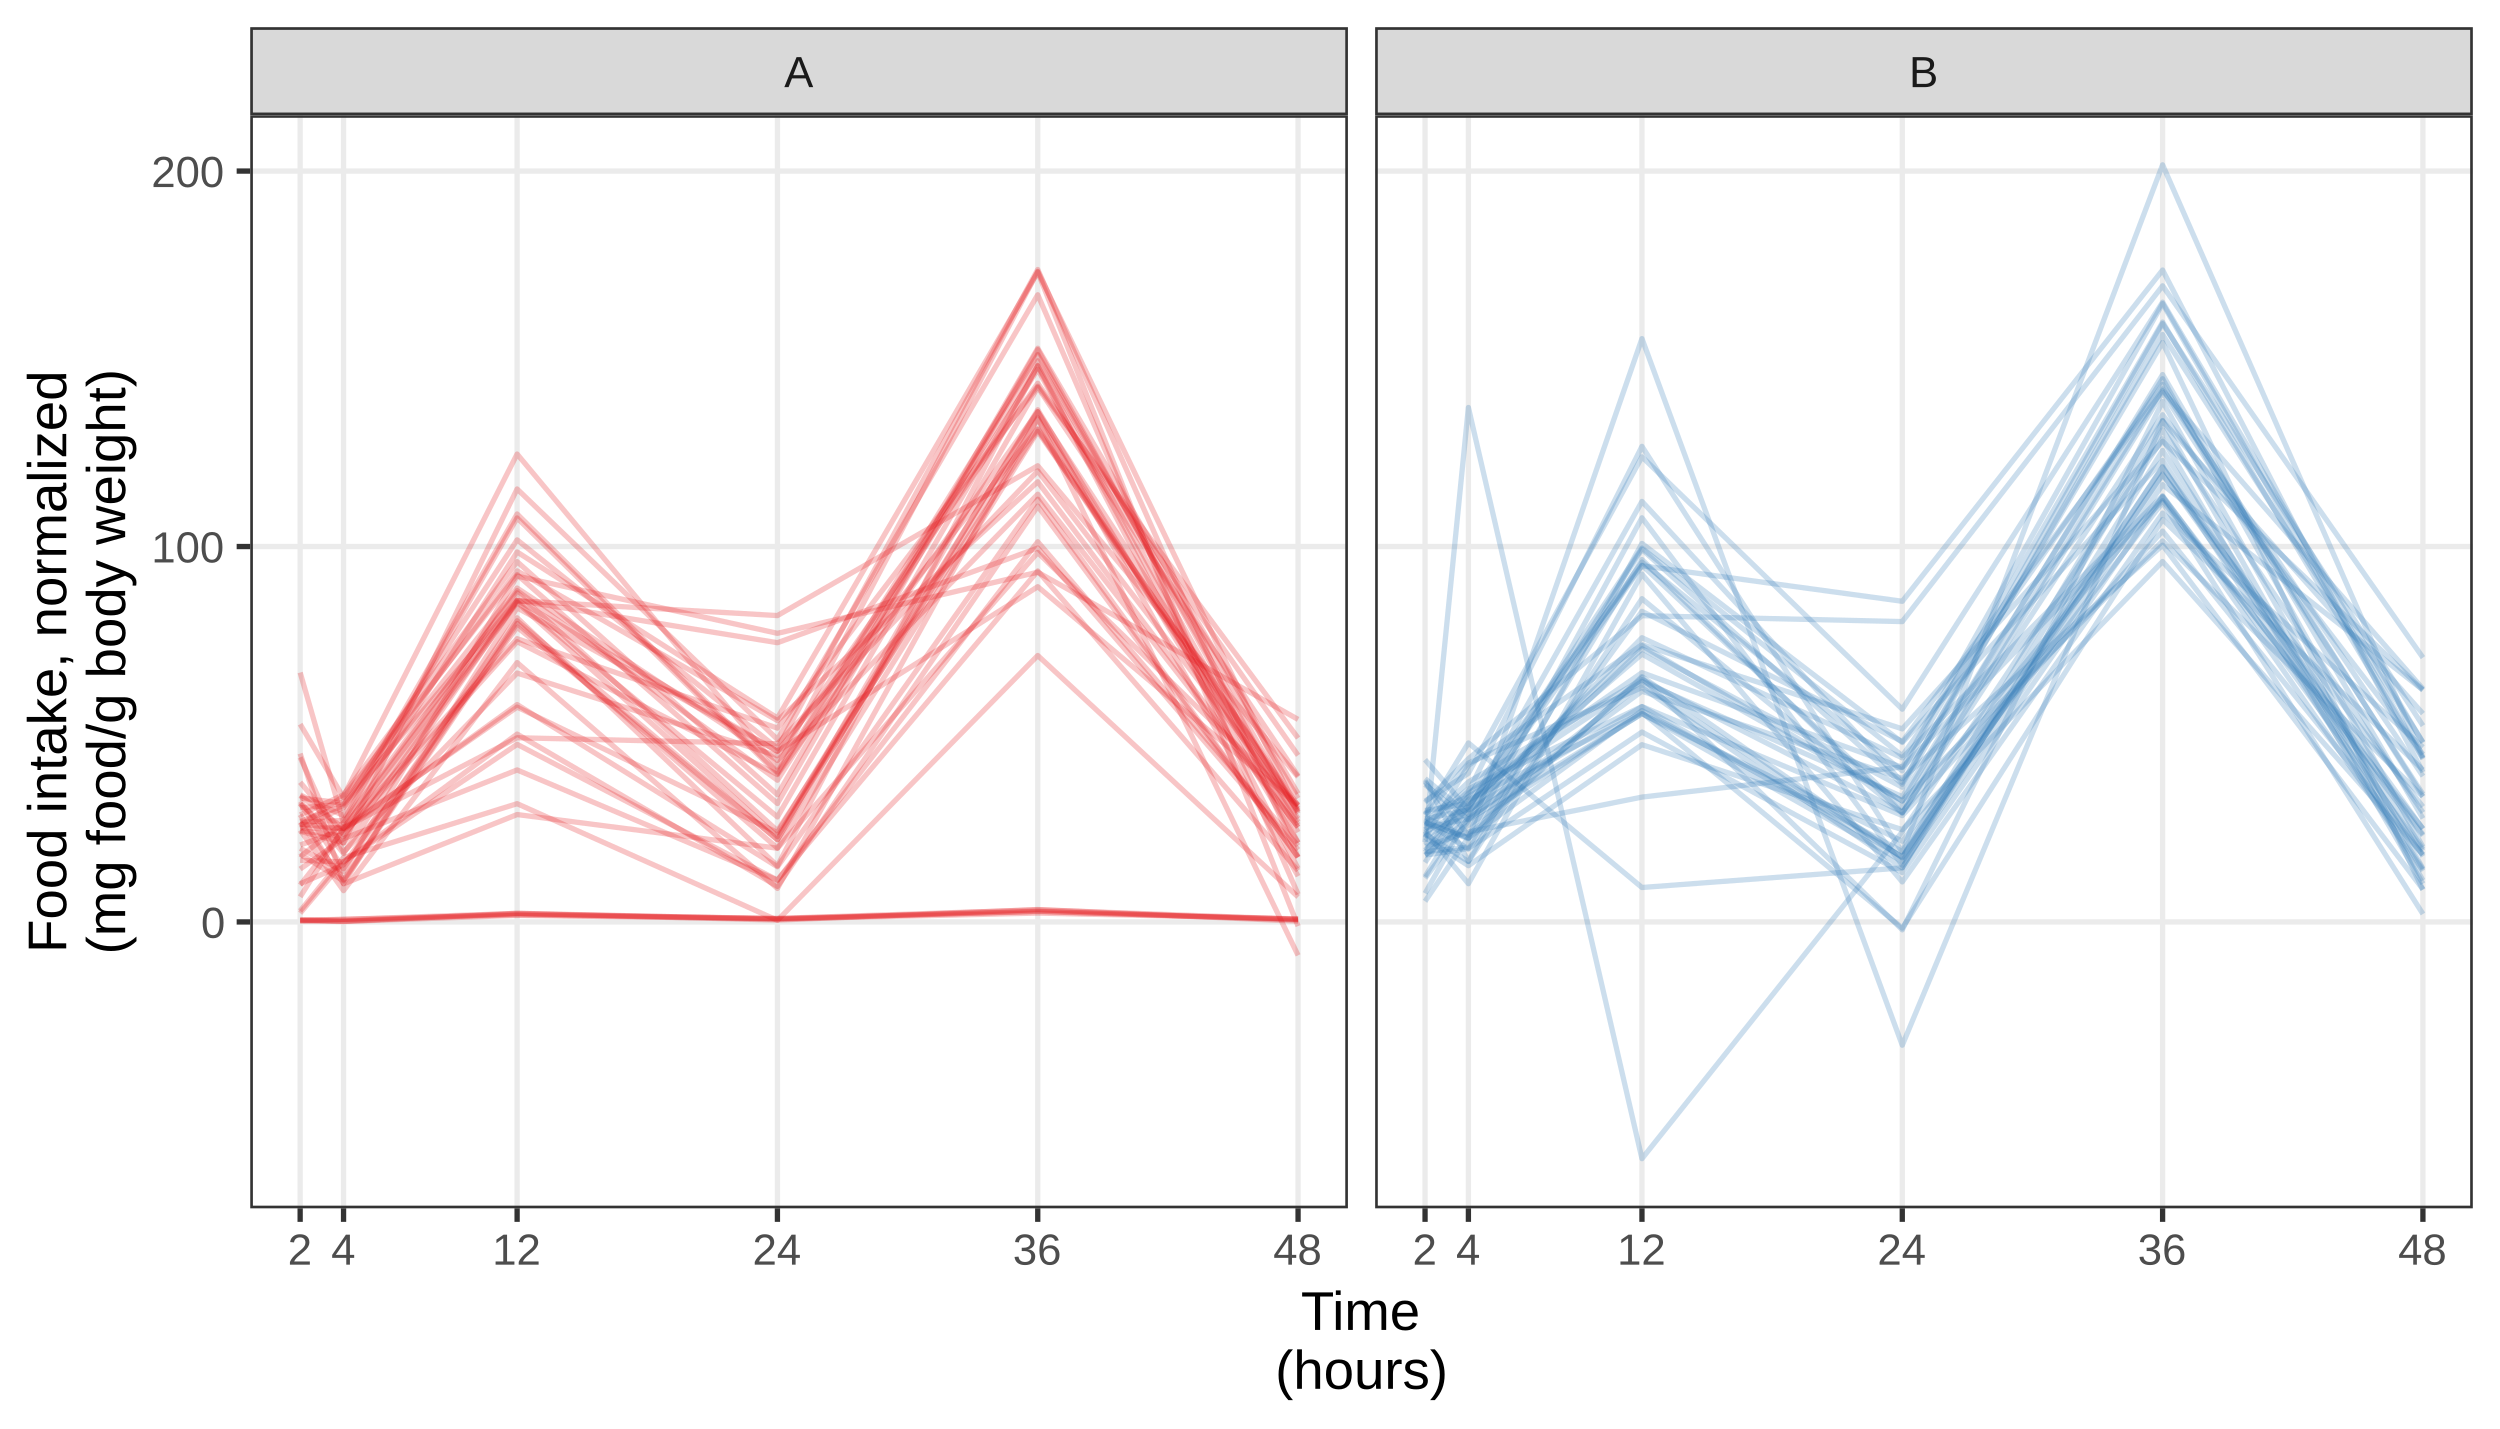
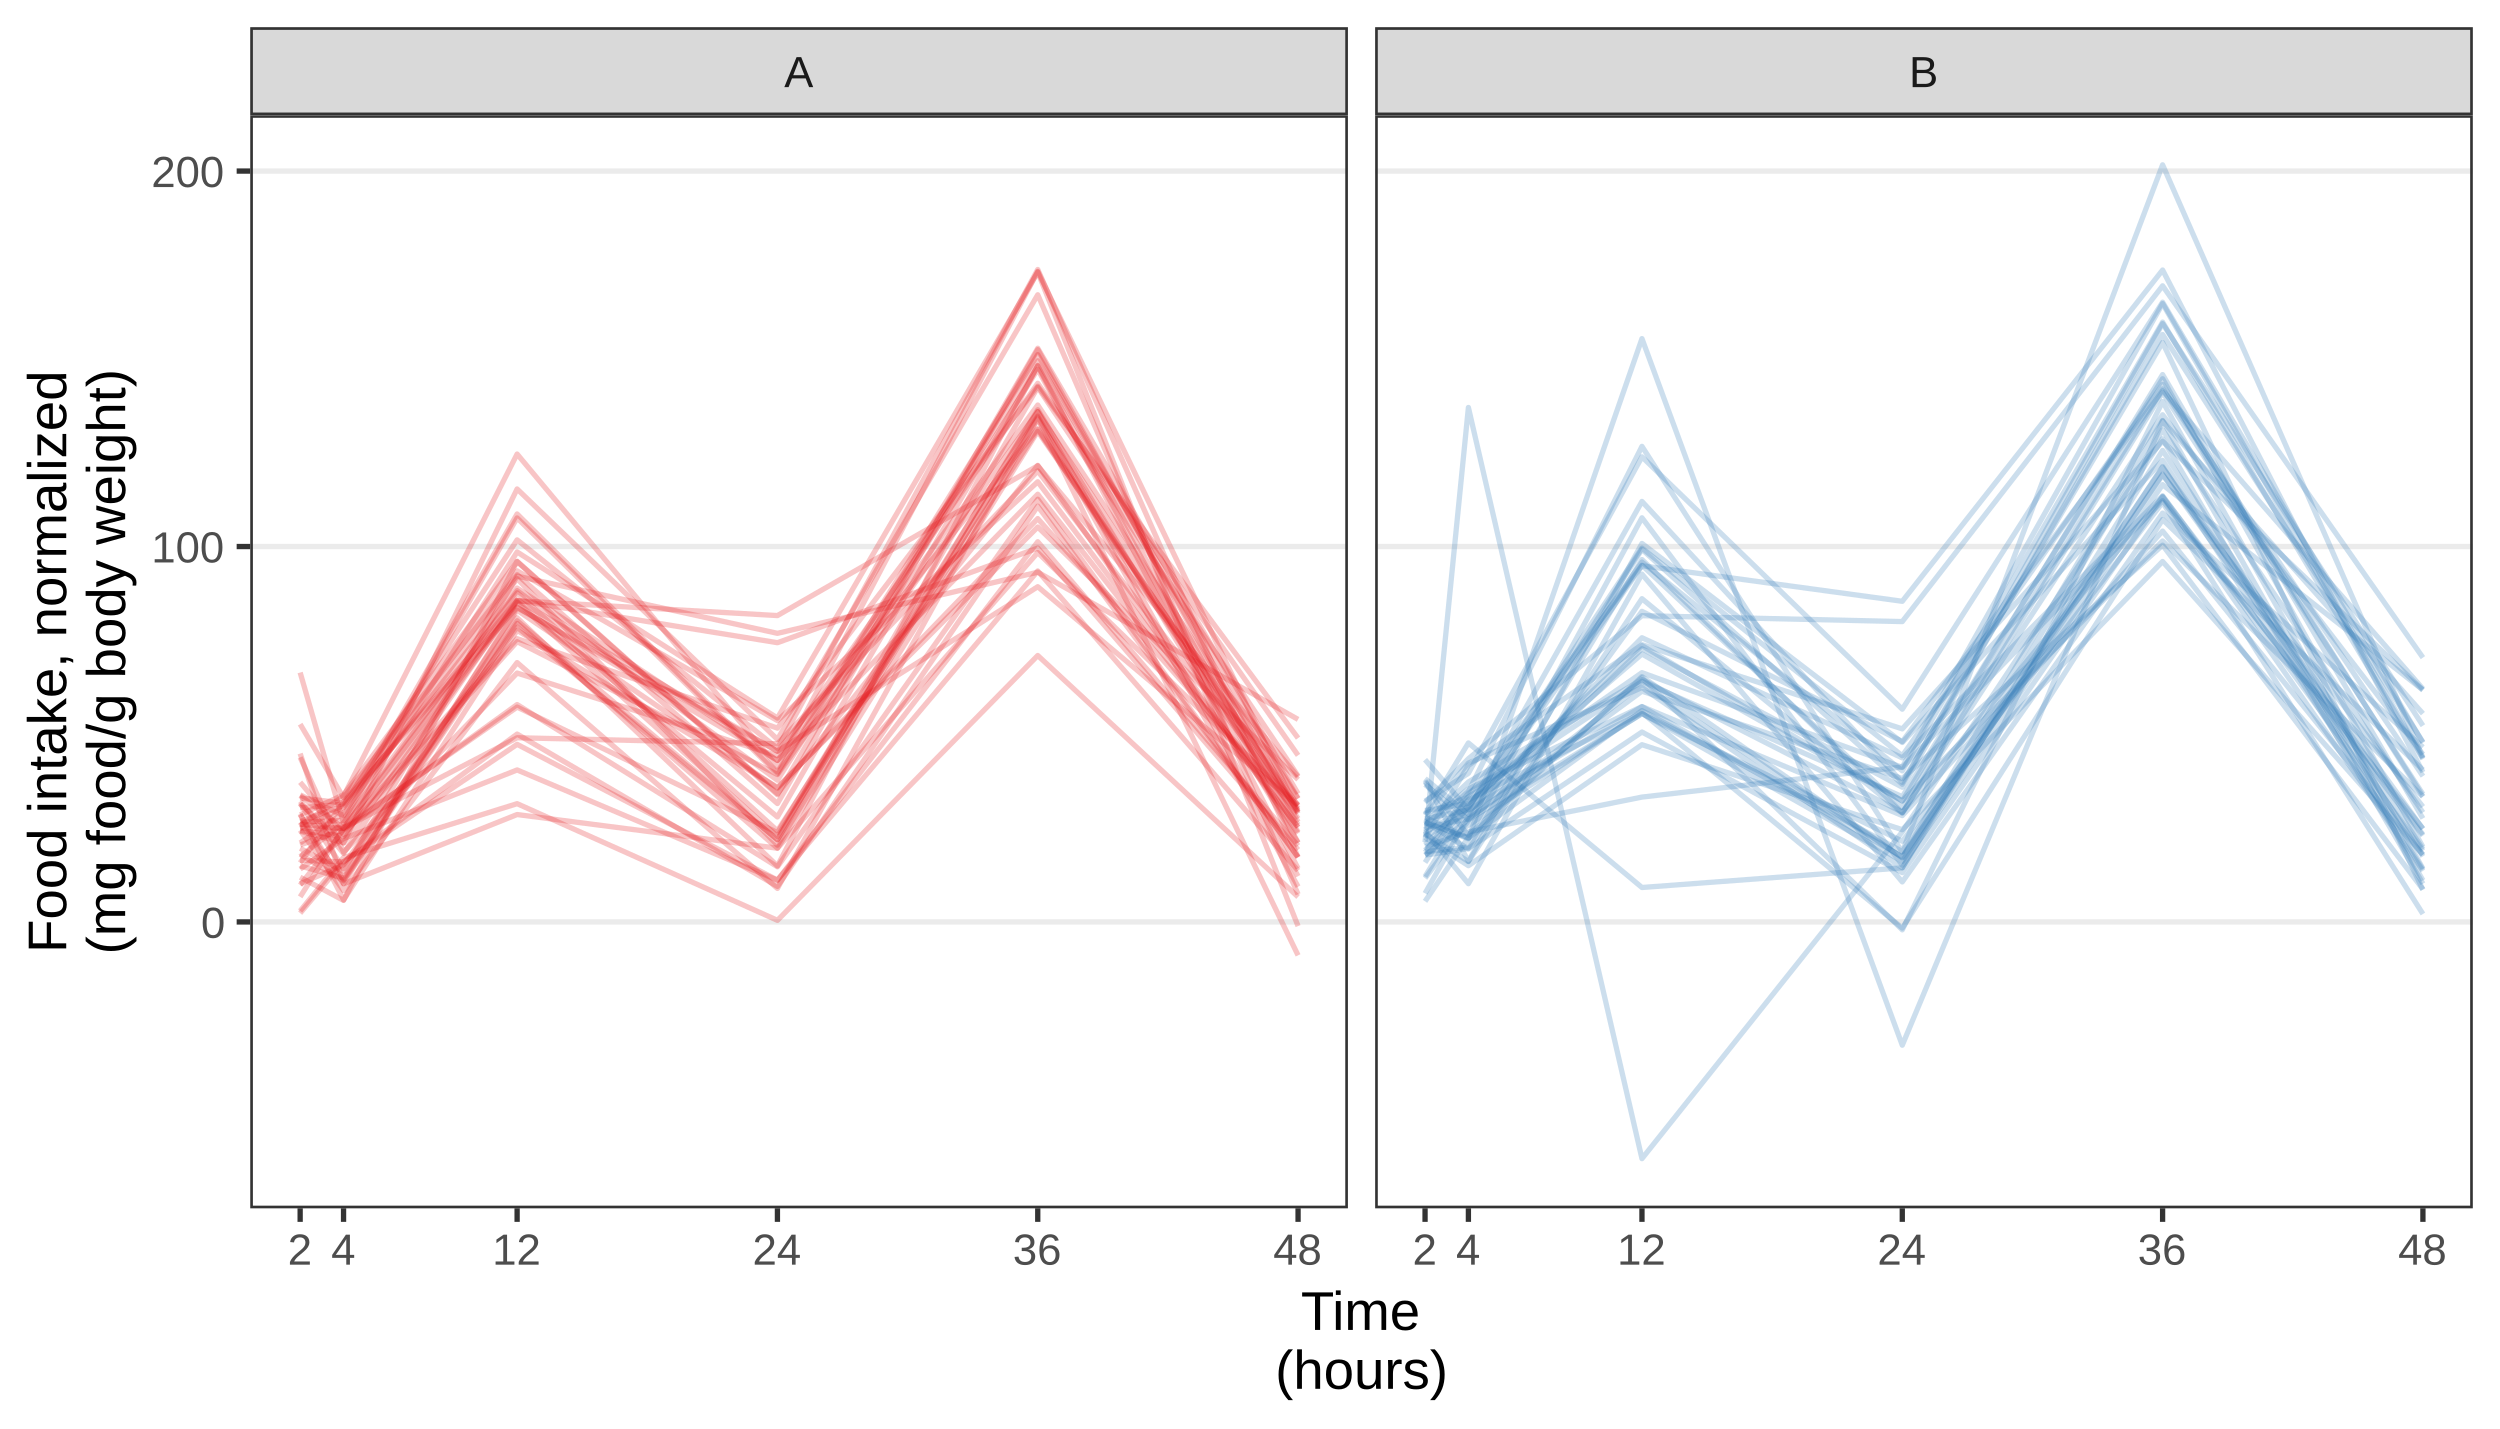
<svg xmlns="http://www.w3.org/2000/svg" viewBox="0 0 504.00 288.00">
  <defs>
    <style type="text/css">
    line, polyline, path, rect, circle {
      fill: none;
      stroke: #000000;
      stroke-linecap: round;
      stroke-linejoin: round;
      stroke-miterlimit: 10.00;
    }
  </style>
  </defs>
  <rect width="100%" height="100%" style="stroke: none; fill: #FFFFFF;" />
  <rect x="0.00" y="0.00" width="504.00" height="288.00" style="stroke-width: 1.07; stroke: #FFFFFF; fill: #FFFFFF;" />
  <defs>
    <clipPath id="cpNTAuNDUzfDI3MS43NDd8MjQzLjU5NHwyMy4yMTUz">
      <rect x="50.45" y="23.22" width="221.29" height="220.38" />
    </clipPath>
  </defs>
  <rect x="50.45" y="23.22" width="221.29" height="220.38" style="stroke-width: 1.07; stroke: none; fill: #FFFFFF;" clip-path="url(#cpNTAuNDUzfDI3MS43NDd8MjQzLjU5NHwyMy4yMTUz)" />
  <polyline points="50.45,185.86 271.75,185.86 " style="stroke-width: 1.07; stroke: #EBEBEB; stroke-linecap: butt;" clip-path="url(#cpNTAuNDUzfDI3MS43NDd8MjQzLjU5NHwyMy4yMTUz)" />
  <polyline points="50.45,110.18 271.75,110.18 " style="stroke-width: 1.07; stroke: #EBEBEB; stroke-linecap: butt;" clip-path="url(#cpNTAuNDUzfDI3MS43NDd8MjQzLjU5NHwyMy4yMTUz)" />
  <polyline points="50.45,34.49 271.75,34.49 " style="stroke-width: 1.07; stroke: #EBEBEB; stroke-linecap: butt;" clip-path="url(#cpNTAuNDUzfDI3MS43NDd8MjQzLjU5NHwyMy4yMTUz)" />
-   <polyline points="60.51,243.59 60.51,23.22 " style="stroke-width: 1.07; stroke: #EBEBEB; stroke-linecap: butt;" clip-path="url(#cpNTAuNDUzfDI3MS43NDd8MjQzLjU5NHwyMy4yMTUz)" />
-   <polyline points="69.26,243.59 69.26,23.22 " style="stroke-width: 1.07; stroke: #EBEBEB; stroke-linecap: butt;" clip-path="url(#cpNTAuNDUzfDI3MS43NDd8MjQzLjU5NHwyMy4yMTUz)" />
-   <polyline points="104.25,243.59 104.25,23.22 " style="stroke-width: 1.07; stroke: #EBEBEB; stroke-linecap: butt;" clip-path="url(#cpNTAuNDUzfDI3MS43NDd8MjQzLjU5NHwyMy4yMTUz)" />
-   <polyline points="156.73,243.59 156.73,23.22 " style="stroke-width: 1.07; stroke: #EBEBEB; stroke-linecap: butt;" clip-path="url(#cpNTAuNDUzfDI3MS43NDd8MjQzLjU5NHwyMy4yMTUz)" />
-   <polyline points="209.21,243.59 209.21,23.22 " style="stroke-width: 1.07; stroke: #EBEBEB; stroke-linecap: butt;" clip-path="url(#cpNTAuNDUzfDI3MS43NDd8MjQzLjU5NHwyMy4yMTUz)" />
-   <polyline points="261.69,243.59 261.69,23.22 " style="stroke-width: 1.07; stroke: #EBEBEB; stroke-linecap: butt;" clip-path="url(#cpNTAuNDUzfDI3MS43NDd8MjQzLjU5NHwyMy4yMTUz)" />
-   <polyline points="60.51,185.61 69.26,185.34 104.25,184.43 156.73,185.15 209.21,183.42 261.69,185.32 " style="stroke-width: 1.07; stroke: #E41A1C; stroke-opacity: 0.25; stroke-linecap: butt;" clip-path="url(#cpNTAuNDUzfDI3MS43NDd8MjQzLjU5NHwyMy4yMTUz)" />
-   <polyline points="60.51,185.66 69.26,185.77 104.25,184.12 156.73,185.27 209.21,183.69 261.69,185.45 " style="stroke-width: 1.07; stroke: #E41A1C; stroke-opacity: 0.25; stroke-linecap: butt;" clip-path="url(#cpNTAuNDUzfDI3MS43NDd8MjQzLjU5NHwyMy4yMTUz)" />
-   <polyline points="60.51,185.49 69.26,185.34 104.25,184.13 156.73,185.49 209.21,183.36 261.69,185.70 " style="stroke-width: 1.07; stroke: #E41A1C; stroke-opacity: 0.25; stroke-linecap: butt;" clip-path="url(#cpNTAuNDUzfDI3MS43NDd8MjQzLjU5NHwyMy4yMTUz)" />
-   <polyline points="60.51,185.58 69.26,185.64 104.25,184.24 156.73,185.18 209.21,183.77 261.69,185.32 " style="stroke-width: 1.07; stroke: #E41A1C; stroke-opacity: 0.25; stroke-linecap: butt;" clip-path="url(#cpNTAuNDUzfDI3MS43NDd8MjQzLjU5NHwyMy4yMTUz)" />
-   <polyline points="60.51,185.38 69.26,185.77 104.25,184.53 156.73,185.27 209.21,184.08 261.69,185.24 " style="stroke-width: 1.07; stroke: #E41A1C; stroke-opacity: 0.25; stroke-linecap: butt;" clip-path="url(#cpNTAuNDUzfDI3MS43NDd8MjQzLjU5NHwyMy4yMTUz)" />
+   <polyline points="60.51,173.95 69.26,161.69 104.25,122.40 156.73,153.30 209.21,81.66 261.69,161.02 " style="stroke-width: 1.07; stroke: #E41A1C; stroke-opacity: 0.25; stroke-linecap: butt;" clip-path="url(#cpNTAuNDUzfDI3MS43NDd8MjQzLjU5NHwyMy4yMTUz)" />
+   <polyline points="60.51,176.85 69.26,181.52 104.25,113.15 156.73,160.01 209.21,93.82 261.69,168.01 " style="stroke-width: 1.07; stroke: #E41A1C; stroke-opacity: 0.25; stroke-linecap: butt;" clip-path="url(#cpNTAuNDUzfDI3MS43NDd8MjQzLjU5NHwyMy4yMTUz)" />
+   <polyline points="60.51,169.94 69.26,163.89 104.25,116.67 156.73,170.38 209.21,83.90 261.69,178.75 " style="stroke-width: 1.07; stroke: #E41A1C; stroke-opacity: 0.25; stroke-linecap: butt;" clip-path="url(#cpNTAuNDUzfDI3MS43NDd8MjQzLjU5NHwyMy4yMTUz)" />
+   <polyline points="60.51,174.58 69.26,177.02 104.25,123.01 156.73,158.90 209.21,104.55 261.69,163.86 " style="stroke-width: 1.07; stroke: #E41A1C; stroke-opacity: 0.25; stroke-linecap: butt;" clip-path="url(#cpNTAuNDUzfDI3MS43NDd8MjQzLjU5NHwyMy4yMTUz)" />
+   <polyline points="60.51,164.06 69.26,181.44 104.25,127.08 156.73,158.73 209.21,106.25 261.69,157.16 " style="stroke-width: 1.07; stroke: #E41A1C; stroke-opacity: 0.25; stroke-linecap: butt;" clip-path="url(#cpNTAuNDUzfDI3MS43NDd8MjQzLjU5NHwyMy4yMTUz)" />
  <polyline points="60.51,135.58 69.26,165.92 104.25,111.28 156.73,144.76 209.21,54.85 261.69,186.70 " style="stroke-width: 1.07; stroke: #E41A1C; stroke-opacity: 0.25; stroke-linecap: butt;" clip-path="url(#cpNTAuNDUzfDI3MS43NDd8MjQzLjU5NHwyMy4yMTUz)" />
  <polyline points="60.51,166.42 69.26,160.51 104.25,91.54 156.73,154.59 209.21,54.71 261.69,163.69 " style="stroke-width: 1.07; stroke: #E41A1C; stroke-opacity: 0.25; stroke-linecap: butt;" clip-path="url(#cpNTAuNDUzfDI3MS43NDd8MjQzLjU5NHwyMy4yMTUz)" />
  <polyline points="60.51,167.59 69.26,169.88 104.25,98.58 156.73,149.06 209.21,59.43 261.69,180.29 " style="stroke-width: 1.07; stroke: #E41A1C; stroke-opacity: 0.25; stroke-linecap: butt;" clip-path="url(#cpNTAuNDUzfDI3MS43NDd8MjQzLjU5NHwyMy4yMTUz)" />
  <polyline points="60.51,165.61 69.26,162.38 104.25,108.84 156.73,150.86 209.21,54.33 261.69,172.81 " style="stroke-width: 1.07; stroke: #E41A1C; stroke-opacity: 0.25; stroke-linecap: butt;" clip-path="url(#cpNTAuNDUzfDI3MS43NDd8MjQzLjU5NHwyMy4yMTUz)" />
  <polyline points="60.51,160.25 69.26,164.44 104.25,103.62 156.73,155.64 209.21,71.50 261.69,164.02 " style="stroke-width: 1.07; stroke: #E41A1C; stroke-opacity: 0.25; stroke-linecap: butt;" clip-path="url(#cpNTAuNDUzfDI3MS43NDd8MjQzLjU5NHwyMy4yMTUz)" />
  <polyline points="60.51,161.54 69.26,172.03 104.25,121.10 156.73,124.10 209.21,93.90 261.69,156.63 " style="stroke-width: 1.07; stroke: #E41A1C; stroke-opacity: 0.25; stroke-linecap: butt;" clip-path="url(#cpNTAuNDUzfDI3MS43NDd8MjQzLjU5NHwyMy4yMTUz)" />
  <polyline points="60.51,151.92 69.26,178.07 104.25,122.54 156.73,151.44 209.21,118.28 261.69,162.40 " style="stroke-width: 1.07; stroke: #E41A1C; stroke-opacity: 0.25; stroke-linecap: butt;" clip-path="url(#cpNTAuNDUzfDI3MS43NDd8MjQzLjU5NHwyMy4yMTUz)" />
  <polyline points="60.51,171.02 69.26,175.66 104.25,116.14 156.73,127.68 209.21,115.35 261.69,145.04 " style="stroke-width: 1.07; stroke: #E41A1C; stroke-opacity: 0.25; stroke-linecap: butt;" clip-path="url(#cpNTAuNDUzfDI3MS43NDd8MjQzLjU5NHwyMy4yMTUz)" />
  <polyline points="60.51,166.93 69.26,166.93 104.25,121.03 156.73,129.57 209.21,110.49 261.69,171.32 " style="stroke-width: 1.07; stroke: #E41A1C; stroke-opacity: 0.25; stroke-linecap: butt;" clip-path="url(#cpNTAuNDUzfDI3MS43NDd8MjQzLjU5NHwyMy4yMTUz)" />
  <polyline points="60.51,166.98 69.26,162.79 104.25,118.55 156.73,153.30 209.21,99.64 261.69,166.73 " style="stroke-width: 1.07; stroke: #E41A1C; stroke-opacity: 0.25; stroke-linecap: butt;" clip-path="url(#cpNTAuNDUzfDI3MS43NDd8MjQzLjU5NHwyMy4yMTUz)" />
  <polyline points="60.51,160.87 69.26,161.91 104.25,115.09 156.73,145.27 209.21,97.13 261.69,166.79 " style="stroke-width: 1.07; stroke: #E41A1C; stroke-opacity: 0.25; stroke-linecap: butt;" clip-path="url(#cpNTAuNDUzfDI3MS43NDd8MjQzLjU5NHwyMy4yMTUz)" />
  <polyline points="60.51,145.99 69.26,160.80 104.25,115.86 156.73,161.99 209.21,70.49 261.69,165.70 " style="stroke-width: 1.07; stroke: #E41A1C; stroke-opacity: 0.25; stroke-linecap: butt;" clip-path="url(#cpNTAuNDUzfDI3MS43NDd8MjQzLjU5NHwyMy4yMTUz)" />
  <polyline points="60.51,165.76 69.26,165.40 104.25,104.42 156.73,155.97 209.21,72.74 261.69,160.93 " style="stroke-width: 1.07; stroke: #E41A1C; stroke-opacity: 0.25; stroke-linecap: butt;" clip-path="url(#cpNTAuNDUzfDI3MS43NDd8MjQzLjU5NHwyMy4yMTUz)" />
  <polyline points="60.51,164.27 69.26,160.24 104.25,113.23 156.73,160.21 209.21,70.21 261.69,160.00 " style="stroke-width: 1.07; stroke: #E41A1C; stroke-opacity: 0.25; stroke-linecap: butt;" clip-path="url(#cpNTAuNDUzfDI3MS43NDd8MjQzLjU5NHwyMy4yMTUz)" />
  <polyline points="60.51,162.85 69.26,162.11 104.25,120.99 156.73,151.46 209.21,86.42 261.69,162.98 " style="stroke-width: 1.07; stroke: #E41A1C; stroke-opacity: 0.25; stroke-linecap: butt;" clip-path="url(#cpNTAuNDUzfDI3MS43NDd8MjQzLjU5NHwyMy4yMTUz)" />
  <polyline points="60.51,160.42 69.26,166.98 104.25,142.55 156.73,167.85 209.21,83.00 261.69,176.64 " style="stroke-width: 1.07; stroke: #E41A1C; stroke-opacity: 0.25; stroke-linecap: butt;" clip-path="url(#cpNTAuNDUzfDI3MS43NDd8MjQzLjU5NHwyMy4yMTUz)" />
  <polyline points="60.51,167.37 69.26,179.55 104.25,133.58 156.73,179.10 209.21,84.24 261.69,192.60 " style="stroke-width: 1.07; stroke: #E41A1C; stroke-opacity: 0.25; stroke-linecap: butt;" clip-path="url(#cpNTAuNDUzfDI3MS43NDd8MjQzLjU5NHwyMy4yMTUz)" />
  <polyline points="60.51,180.81 69.26,166.93 104.25,148.73 156.73,149.94 209.21,94.96 261.69,163.34 " style="stroke-width: 1.07; stroke: #E41A1C; stroke-opacity: 0.25; stroke-linecap: butt;" clip-path="url(#cpNTAuNDUzfDI3MS43NDd8MjQzLjU5NHwyMy4yMTUz)" />
  <polyline points="60.51,178.44 69.26,167.30 104.25,142.04 156.73,174.74 209.21,100.65 261.69,172.86 " style="stroke-width: 1.07; stroke: #E41A1C; stroke-opacity: 0.25; stroke-linecap: butt;" clip-path="url(#cpNTAuNDUzfDI3MS43NDd8MjQzLjU5NHwyMy4yMTUz)" />
  <polyline points="60.51,162.04 69.26,169.98 104.25,121.45 156.73,168.65 209.21,84.58 261.69,166.27 " style="stroke-width: 1.07; stroke: #E41A1C; stroke-opacity: 0.25; stroke-linecap: butt;" clip-path="url(#cpNTAuNDUzfDI3MS43NDd8MjQzLjU5NHwyMy4yMTUz)" />
  <polyline points="60.51,175.20 69.26,169.07 104.25,155.22 156.73,177.45 209.21,109.22 261.69,170.50 " style="stroke-width: 1.07; stroke: #E41A1C; stroke-opacity: 0.25; stroke-linecap: butt;" clip-path="url(#cpNTAuNDUzfDI3MS43NDd8MjQzLjU5NHwyMy4yMTUz)" />
  <polyline points="60.51,183.65 69.26,172.89 104.25,162.02 156.73,185.54 209.21,132.15 261.69,180.82 " style="stroke-width: 1.07; stroke: #E41A1C; stroke-opacity: 0.25; stroke-linecap: butt;" clip-path="url(#cpNTAuNDUzfDI3MS43NDd8MjQzLjU5NHwyMy4yMTUz)" />
  <polyline points="60.51,173.45 69.26,173.75 104.25,147.99 156.73,178.70 209.21,102.05 261.69,172.77 " style="stroke-width: 1.07; stroke: #E41A1C; stroke-opacity: 0.25; stroke-linecap: butt;" clip-path="url(#cpNTAuNDUzfDI3MS43NDd8MjQzLjU5NHwyMy4yMTUz)" />
  <polyline points="60.51,164.22 69.26,178.18 104.25,164.21 156.73,171.00 209.21,111.40 261.69,162.27 " style="stroke-width: 1.07; stroke: #E41A1C; stroke-opacity: 0.25; stroke-linecap: butt;" clip-path="url(#cpNTAuNDUzfDI3MS43NDd8MjQzLjU5NHwyMy4yMTUz)" />
  <polyline points="60.51,184.09 69.26,173.72 104.25,150.06 156.73,177.42 209.21,115.11 261.69,175.52 " style="stroke-width: 1.07; stroke: #E41A1C; stroke-opacity: 0.25; stroke-linecap: butt;" clip-path="url(#cpNTAuNDUzfDI3MS43NDd8MjQzLjU5NHwyMy4yMTUz)" />
  <polyline points="60.51,166.15 69.26,167.04 104.25,119.08 156.73,157.29 209.21,74.45 261.69,169.84 " style="stroke-width: 1.07; stroke: #E41A1C; stroke-opacity: 0.25; stroke-linecap: butt;" clip-path="url(#cpNTAuNDUzfDI3MS43NDd8MjQzLjU5NHwyMy4yMTUz)" />
  <polyline points="60.51,178.18 69.26,174.34 104.25,126.44 156.73,169.26 209.21,78.08 261.69,156.43 " style="stroke-width: 1.07; stroke: #E41A1C; stroke-opacity: 0.25; stroke-linecap: butt;" clip-path="url(#cpNTAuNDUzfDI3MS43NDd8MjQzLjU5NHwyMy4yMTUz)" />
  <polyline points="60.51,170.35 69.26,167.25 104.25,128.76 156.73,146.79 209.21,77.86 261.69,148.80 " style="stroke-width: 1.07; stroke: #E41A1C; stroke-opacity: 0.25; stroke-linecap: butt;" clip-path="url(#cpNTAuNDUzfDI3MS43NDd8MjQzLjU5NHwyMy4yMTUz)" />
  <polyline points="60.51,172.69 69.26,165.87 104.25,119.51 156.73,167.49 209.21,86.59 261.69,165.02 " style="stroke-width: 1.07; stroke: #E41A1C; stroke-opacity: 0.25; stroke-linecap: butt;" clip-path="url(#cpNTAuNDUzfDI3MS43NDd8MjQzLjU5NHwyMy4yMTUz)" />
  <polyline points="60.51,152.69 69.26,171.79 104.25,135.69 156.73,152.36 209.21,77.27 261.69,152.28 " style="stroke-width: 1.07; stroke: #E41A1C; stroke-opacity: 0.25; stroke-linecap: butt;" clip-path="url(#cpNTAuNDUzfDI3MS43NDd8MjQzLjU5NHwyMy4yMTUz)" />
  <polyline points="60.51,167.43 69.26,168.61 104.25,121.23 156.73,164.69 209.21,73.77 261.69,175.07 " style="stroke-width: 1.07; stroke: #E41A1C; stroke-opacity: 0.25; stroke-linecap: butt;" clip-path="url(#cpNTAuNDUzfDI3MS43NDd8MjQzLjU5NHwyMy4yMTUz)" />
  <polyline points="60.51,161.95 69.26,175.12 104.25,124.55 156.73,174.57 209.21,73.67 261.69,167.76 " style="stroke-width: 1.07; stroke: #E41A1C; stroke-opacity: 0.25; stroke-linecap: butt;" clip-path="url(#cpNTAuNDUzfDI3MS43NDd8MjQzLjU5NHwyMy4yMTUz)" />
  <polyline points="60.51,172.21 69.26,177.60 104.25,125.70 156.73,170.98 209.21,86.97 261.69,162.40 " style="stroke-width: 1.07; stroke: #E41A1C; stroke-opacity: 0.25; stroke-linecap: butt;" clip-path="url(#cpNTAuNDUzfDI3MS43NDd8MjQzLjU5NHwyMy4yMTUz)" />
  <polyline points="60.51,157.70 69.26,168.17 104.25,129.36 156.73,156.15 209.21,83.01 261.69,163.64 " style="stroke-width: 1.07; stroke: #E41A1C; stroke-opacity: 0.25; stroke-linecap: butt;" clip-path="url(#cpNTAuNDUzfDI3MS43NDd8MjQzLjU5NHwyMy4yMTUz)" />
  <polyline points="60.51,165.78 69.26,177.36 104.25,125.15 156.73,169.30 209.21,82.61 261.69,169.94 " style="stroke-width: 1.07; stroke: #E41A1C; stroke-opacity: 0.25; stroke-linecap: butt;" clip-path="url(#cpNTAuNDUzfDI3MS43NDd8MjQzLjU5NHwyMy4yMTUz)" />
  <rect x="50.45" y="23.22" width="221.29" height="220.38" style="stroke-width: 1.07; stroke: #333333;" clip-path="url(#cpNTAuNDUzfDI3MS43NDd8MjQzLjU5NHwyMy4yMTUz)" />
  <defs>
    <clipPath id="cpMHw1MDR8Mjg4fDA=">
      <rect x="0.00" y="0.00" width="504.00" height="288.00" />
    </clipPath>
  </defs>
  <defs>
    <clipPath id="cpMjc3LjIyN3w0OTguNTIxfDI0My41OTR8MjMuMjE1Mw==">
      <rect x="277.23" y="23.22" width="221.29" height="220.38" />
    </clipPath>
  </defs>
  <rect x="277.23" y="23.22" width="221.29" height="220.38" style="stroke-width: 1.07; stroke: none; fill: #FFFFFF;" clip-path="url(#cpMjc3LjIyN3w0OTguNTIxfDI0My41OTR8MjMuMjE1Mw==)" />
  <polyline points="277.23,185.86 498.52,185.86 " style="stroke-width: 1.07; stroke: #EBEBEB; stroke-linecap: butt;" clip-path="url(#cpMjc3LjIyN3w0OTguNTIxfDI0My41OTR8MjMuMjE1Mw==)" />
  <polyline points="277.23,110.18 498.52,110.18 " style="stroke-width: 1.07; stroke: #EBEBEB; stroke-linecap: butt;" clip-path="url(#cpMjc3LjIyN3w0OTguNTIxfDI0My41OTR8MjMuMjE1Mw==)" />
  <polyline points="277.23,34.49 498.52,34.49 " style="stroke-width: 1.07; stroke: #EBEBEB; stroke-linecap: butt;" clip-path="url(#cpMjc3LjIyN3w0OTguNTIxfDI0My41OTR8MjMuMjE1Mw==)" />
-   <polyline points="287.29,243.59 287.29,23.22 " style="stroke-width: 1.07; stroke: #EBEBEB; stroke-linecap: butt;" clip-path="url(#cpMjc3LjIyN3w0OTguNTIxfDI0My41OTR8MjMuMjE1Mw==)" />
-   <polyline points="296.03,243.59 296.03,23.22 " style="stroke-width: 1.07; stroke: #EBEBEB; stroke-linecap: butt;" clip-path="url(#cpMjc3LjIyN3w0OTguNTIxfDI0My41OTR8MjMuMjE1Mw==)" />
-   <polyline points="331.02,243.59 331.02,23.22 " style="stroke-width: 1.07; stroke: #EBEBEB; stroke-linecap: butt;" clip-path="url(#cpMjc3LjIyN3w0OTguNTIxfDI0My41OTR8MjMuMjE1Mw==)" />
-   <polyline points="383.50,243.59 383.50,23.22 " style="stroke-width: 1.07; stroke: #EBEBEB; stroke-linecap: butt;" clip-path="url(#cpMjc3LjIyN3w0OTguNTIxfDI0My41OTR8MjMuMjE1Mw==)" />
-   <polyline points="435.98,243.59 435.98,23.22 " style="stroke-width: 1.07; stroke: #EBEBEB; stroke-linecap: butt;" clip-path="url(#cpMjc3LjIyN3w0OTguNTIxfDI0My41OTR8MjMuMjE1Mw==)" />
-   <polyline points="488.46,243.59 488.46,23.22 " style="stroke-width: 1.07; stroke: #EBEBEB; stroke-linecap: butt;" clip-path="url(#cpMjc3LjIyN3w0OTguNTIxfDI0My41OTR8MjMuMjE1Mw==)" />
  <polyline points="287.29,167.80 296.03,162.64 331.02,113.32 383.50,155.40 435.98,64.94 488.46,153.03 " style="stroke-width: 1.07; stroke: #377EB8; stroke-opacity: 0.25; stroke-linecap: butt;" clip-path="url(#cpMjc3LjIyN3w0OTguNTIxfDI0My41OTR8MjMuMjE1Mw==)" />
  <polyline points="287.29,171.41 296.03,162.81 331.02,110.50 383.50,152.36 435.98,77.51 488.46,160.58 " style="stroke-width: 1.07; stroke: #377EB8; stroke-opacity: 0.25; stroke-linecap: butt;" clip-path="url(#cpMjc3LjIyN3w0OTguNTIxfDI0My41OTR8MjMuMjE1Mw==)" />
  <polyline points="287.29,167.54 296.03,178.15 331.02,115.75 383.50,177.79 435.98,103.44 488.46,150.64 " style="stroke-width: 1.07; stroke: #377EB8; stroke-opacity: 0.25; stroke-linecap: butt;" clip-path="url(#cpMjc3LjIyN3w0OTguNTIxfDI0My41OTR8MjMuMjE1Mw==)" />
  <polyline points="287.29,165.71 296.03,171.15 331.02,123.25 383.50,149.50 435.98,78.77 488.46,138.88 " style="stroke-width: 1.07; stroke: #377EB8; stroke-opacity: 0.25; stroke-linecap: butt;" clip-path="url(#cpMjc3LjIyN3w0OTguNTIxfDI0My41OTR8MjMuMjE1Mw==)" />
  <polyline points="287.29,157.34 296.03,173.64 331.02,109.56 383.50,149.68 435.98,92.82 488.46,172.65 " style="stroke-width: 1.07; stroke: #377EB8; stroke-opacity: 0.25; stroke-linecap: butt;" clip-path="url(#cpMjc3LjIyN3w0OTguNTIxfDI0My41OTR8MjMuMjE1Mw==)" />
  <polyline points="287.29,170.68 296.03,167.72 331.02,160.69 383.50,154.62 435.98,61.21 488.46,152.85 " style="stroke-width: 1.07; stroke: #377EB8; stroke-opacity: 0.25; stroke-linecap: butt;" clip-path="url(#cpMjc3LjIyN3w0OTguNTIxfDI0My41OTR8MjMuMjE1Mw==)" />
  <polyline points="287.29,168.87 296.03,154.31 331.02,129.96 383.50,146.94 435.98,88.95 488.46,139.11 " style="stroke-width: 1.07; stroke: #377EB8; stroke-opacity: 0.25; stroke-linecap: butt;" clip-path="url(#cpMjc3LjIyN3w0OTguNTIxfDI0My41OTR8MjMuMjE1Mw==)" />
  <polyline points="287.29,177.04 296.03,165.43 331.02,110.75 383.50,158.10 435.98,65.25 488.46,146.30 " style="stroke-width: 1.07; stroke: #377EB8; stroke-opacity: 0.25; stroke-linecap: butt;" clip-path="url(#cpMjc3LjIyN3w0OTguNTIxfDI0My41OTR8MjMuMjE1Mw==)" />
  <polyline points="287.29,181.71 296.03,168.79 331.02,104.39 383.50,174.41 435.98,97.71 488.46,139.11 " style="stroke-width: 1.07; stroke: #377EB8; stroke-opacity: 0.25; stroke-linecap: butt;" clip-path="url(#cpMjc3LjIyN3w0OTguNTIxfDI0My41OTR8MjMuMjE1Mw==)" />
  <polyline points="287.29,171.70 296.03,170.79 331.02,112.81 383.50,163.84 435.98,83.62 488.46,152.07 " style="stroke-width: 1.07; stroke: #377EB8; stroke-opacity: 0.25; stroke-linecap: butt;" clip-path="url(#cpMjc3LjIyN3w0OTguNTIxfDI0My41OTR8MjMuMjE1Mw==)" />
  <polyline points="287.29,156.97 296.03,164.19 331.02,114.05 383.50,121.22 435.98,54.44 488.46,155.67 " style="stroke-width: 1.07; stroke: #377EB8; stroke-opacity: 0.25; stroke-linecap: butt;" clip-path="url(#cpMjc3LjIyN3w0OTguNTIxfDI0My41OTR8MjMuMjE1Mw==)" />
  <polyline points="287.29,167.27 296.03,159.56 331.02,89.99 383.50,171.79 435.98,33.23 488.46,152.74 " style="stroke-width: 1.07; stroke: #377EB8; stroke-opacity: 0.25; stroke-linecap: butt;" clip-path="url(#cpMjc3LjIyN3w0OTguNTIxfDI0My41OTR8MjMuMjE1Mw==)" />
  <polyline points="287.29,161.51 296.03,155.89 331.02,92.10 383.50,142.97 435.98,60.92 488.46,149.74 " style="stroke-width: 1.07; stroke: #377EB8; stroke-opacity: 0.25; stroke-linecap: butt;" clip-path="url(#cpMjc3LjIyN3w0OTguNTIxfDI0My41OTR8MjMuMjE1Mw==)" />
  <polyline points="287.29,153.15 296.03,163.22 331.02,101.09 383.50,157.70 435.98,69.06 488.46,179.38 " style="stroke-width: 1.07; stroke: #377EB8; stroke-opacity: 0.25; stroke-linecap: butt;" clip-path="url(#cpMjc3LjIyN3w0OTguNTIxfDI0My41OTR8MjMuMjE1Mw==)" />
  <polyline points="287.29,161.82 296.03,152.96 331.02,124.12 383.50,125.31 435.98,57.62 488.46,132.58 " style="stroke-width: 1.07; stroke: #377EB8; stroke-opacity: 0.25; stroke-linecap: butt;" clip-path="url(#cpMjc3LjIyN3w0OTguNTIxfDI0My41OTR8MjMuMjE1Mw==)" />
  <polyline points="287.29,166.25 296.03,159.03 331.02,142.44 383.50,164.42 435.98,107.07 488.46,172.31 " style="stroke-width: 1.07; stroke: #377EB8; stroke-opacity: 0.25; stroke-linecap: butt;" clip-path="url(#cpMjc3LjIyN3w0OTguNTIxfDI0My41OTR8MjMuMjE1Mw==)" />
  <polyline points="287.29,163.40 296.03,161.95 331.02,131.85 383.50,161.46 435.98,109.07 488.46,160.62 " style="stroke-width: 1.07; stroke: #377EB8; stroke-opacity: 0.25; stroke-linecap: butt;" clip-path="url(#cpMjc3LjIyN3w0OTguNTIxfDI0My41OTR8MjMuMjE1Mw==)" />
  <polyline points="287.29,168.65 296.03,163.74 331.02,128.57 383.50,152.79 435.98,99.95 488.46,171.54 " style="stroke-width: 1.07; stroke: #377EB8; stroke-opacity: 0.25; stroke-linecap: butt;" clip-path="url(#cpMjc3LjIyN3w0OTguNTIxfDI0My41OTR8MjMuMjE1Mw==)" />
  <polyline points="287.29,166.84 296.03,165.08 331.02,139.34 383.50,156.95 435.98,109.91 488.46,179.29 " style="stroke-width: 1.07; stroke: #377EB8; stroke-opacity: 0.25; stroke-linecap: butt;" clip-path="url(#cpMjc3LjIyN3w0OTguNTIxfDI0My41OTR8MjMuMjE1Mw==)" />
  <polyline points="287.29,171.83 296.03,159.91 331.02,135.61 383.50,154.71 435.98,100.94 488.46,167.05 " style="stroke-width: 1.07; stroke: #377EB8; stroke-opacity: 0.25; stroke-linecap: butt;" clip-path="url(#cpMjc3LjIyN3w0OTguNTIxfDI0My41OTR8MjMuMjE1Mw==)" />
  <polyline points="287.29,157.65 296.03,168.38 331.02,136.66 383.50,187.45 435.98,80.96 488.46,175.12 " style="stroke-width: 1.07; stroke: #377EB8; stroke-opacity: 0.25; stroke-linecap: butt;" clip-path="url(#cpMjc3LjIyN3w0OTguNTIxfDI0My41OTR8MjMuMjE1Mw==)" />
  <polyline points="287.29,170.32 296.03,161.25 331.02,143.66 383.50,187.10 435.98,104.75 488.46,155.21 " style="stroke-width: 1.07; stroke: #377EB8; stroke-opacity: 0.25; stroke-linecap: butt;" clip-path="url(#cpMjc3LjIyN3w0OTguNTIxfDI0My41OTR8MjMuMjE1Mw==)" />
  <polyline points="287.29,168.85 296.03,174.52 331.02,150.13 383.50,167.27 435.98,113.20 488.46,172.32 " style="stroke-width: 1.07; stroke: #377EB8; stroke-opacity: 0.25; stroke-linecap: butt;" clip-path="url(#cpMjc3LjIyN3w0OTguNTIxfDI0My41OTR8MjMuMjE1Mw==)" />
  <polyline points="287.29,164.74 296.03,168.97 331.02,143.26 383.50,171.66 435.98,94.26 488.46,167.11 " style="stroke-width: 1.07; stroke: #377EB8; stroke-opacity: 0.25; stroke-linecap: butt;" clip-path="url(#cpMjc3LjIyN3w0OTguNTIxfDI0My41OTR8MjMuMjE1Mw==)" />
  <polyline points="287.29,164.13 296.03,149.78 331.02,178.92 383.50,174.96 435.98,86.68 488.46,163.80 " style="stroke-width: 1.07; stroke: #377EB8; stroke-opacity: 0.25; stroke-linecap: butt;" clip-path="url(#cpMjc3LjIyN3w0OTguNTIxfDI0My41OTR8MjMuMjE1Mw==)" />
  <polyline points="287.29,172.40 296.03,171.05 331.02,147.58 383.50,175.92 435.98,100.18 488.46,175.58 " style="stroke-width: 1.07; stroke: #377EB8; stroke-opacity: 0.25; stroke-linecap: butt;" clip-path="url(#cpMjc3LjIyN3w0OTguNTIxfDI0My41OTR8MjMuMjE1Mw==)" />
  <polyline points="287.29,172.40 296.03,166.34 331.02,143.81 383.50,173.64 435.98,94.06 488.46,175.31 " style="stroke-width: 1.07; stroke: #377EB8; stroke-opacity: 0.25; stroke-linecap: butt;" clip-path="url(#cpMjc3LjIyN3w0OTguNTIxfDI0My41OTR8MjMuMjE1Mw==)" />
  <polyline points="287.29,172.38 296.03,165.12 331.02,137.97 383.50,172.89 435.98,84.77 488.46,177.49 " style="stroke-width: 1.07; stroke: #377EB8; stroke-opacity: 0.25; stroke-linecap: butt;" clip-path="url(#cpMjc3LjIyN3w0OTguNTIxfDI0My41OTR8MjMuMjE1Mw==)" />
  <polyline points="287.29,164.39 296.03,153.84 331.02,138.60 383.50,174.93 435.98,90.81 488.46,171.20 " style="stroke-width: 1.07; stroke: #377EB8; stroke-opacity: 0.25; stroke-linecap: butt;" clip-path="url(#cpMjc3LjIyN3w0OTguNTIxfDI0My41OTR8MjMuMjE1Mw==)" />
  <polyline points="287.29,158.16 296.03,165.25 331.02,143.90 383.50,169.59 435.98,101.29 488.46,184.26 " style="stroke-width: 1.07; stroke: #377EB8; stroke-opacity: 0.25; stroke-linecap: butt;" clip-path="url(#cpMjc3LjIyN3w0OTguNTIxfDI0My41OTR8MjMuMjE1Mw==)" />
  <polyline points="287.29,176.72 296.03,162.29 331.02,130.15 383.50,161.48 435.98,75.52 488.46,165.00 " style="stroke-width: 1.07; stroke: #377EB8; stroke-opacity: 0.25; stroke-linecap: butt;" clip-path="url(#cpMjc3LjIyN3w0OTguNTIxfDI0My41OTR8MjMuMjE1Mw==)" />
  <polyline points="287.29,173.88 296.03,160.51 331.02,113.96 383.50,162.79 435.98,78.40 488.46,156.48 " style="stroke-width: 1.07; stroke: #377EB8; stroke-opacity: 0.25; stroke-linecap: butt;" clip-path="url(#cpMjc3LjIyN3w0OTguNTIxfDI0My41OTR8MjMuMjE1Mw==)" />
  <polyline points="287.29,180.10 296.03,164.57 331.02,130.79 383.50,158.70 435.98,67.44 488.46,149.61 " style="stroke-width: 1.07; stroke: #377EB8; stroke-opacity: 0.25; stroke-linecap: butt;" clip-path="url(#cpMjc3LjIyN3w0OTguNTIxfDI0My41OTR8MjMuMjE1Mw==)" />
  <polyline points="287.29,168.07 296.03,173.69 331.02,120.70 383.50,163.93 435.98,79.12 488.46,160.11 " style="stroke-width: 1.07; stroke: #377EB8; stroke-opacity: 0.25; stroke-linecap: butt;" clip-path="url(#cpMjc3LjIyN3w0OTguNTIxfDI0My41OTR8MjMuMjE1Mw==)" />
  <polyline points="287.29,165.65 296.03,169.10 331.02,68.27 383.50,210.71 435.98,84.88 488.46,143.87 " style="stroke-width: 1.07; stroke: #377EB8; stroke-opacity: 0.25; stroke-linecap: butt;" clip-path="url(#cpMjc3LjIyN3w0OTguNTIxfDI0My41OTR8MjMuMjE1Mw==)" />
  <polyline points="287.29,164.02 296.03,160.68 331.02,137.36 383.50,160.62 435.98,76.36 488.46,170.74 " style="stroke-width: 1.07; stroke: #377EB8; stroke-opacity: 0.25; stroke-linecap: butt;" clip-path="url(#cpMjc3LjIyN3w0OTguNTIxfDI0My41OTR8MjMuMjE1Mw==)" />
  <polyline points="287.29,169.78 296.03,82.15 331.02,233.58 383.50,167.70 435.98,88.47 488.46,178.16 " style="stroke-width: 1.07; stroke: #377EB8; stroke-opacity: 0.25; stroke-linecap: butt;" clip-path="url(#cpMjc3LjIyN3w0OTguNTIxfDI0My41OTR8MjMuMjE1Mw==)" />
  <polyline points="287.29,165.05 296.03,163.29 331.02,142.47 383.50,172.73 435.98,95.79 488.46,162.64 " style="stroke-width: 1.07; stroke: #377EB8; stroke-opacity: 0.25; stroke-linecap: butt;" clip-path="url(#cpMjc3LjIyN3w0OTguNTIxfDI0My41OTR8MjMuMjE1Mw==)" />
  <polyline points="287.29,165.91 296.03,157.65 331.02,136.99 383.50,163.76 435.98,100.09 488.46,168.47 " style="stroke-width: 1.07; stroke: #377EB8; stroke-opacity: 0.25; stroke-linecap: butt;" clip-path="url(#cpMjc3LjIyN3w0OTguNTIxfDI0My41OTR8MjMuMjE1Mw==)" />
  <polyline points="287.29,165.91 296.03,168.90 331.02,136.41 383.50,172.92 435.98,95.58 488.46,168.26 " style="stroke-width: 1.07; stroke: #377EB8; stroke-opacity: 0.25; stroke-linecap: butt;" clip-path="url(#cpMjc3LjIyN3w0OTguNTIxfDI0My41OTR8MjMuMjE1Mw==)" />
  <rect x="277.23" y="23.22" width="221.29" height="220.38" style="stroke-width: 1.07; stroke: #333333;" clip-path="url(#cpMjc3LjIyN3w0OTguNTIxfDI0My41OTR8MjMuMjE1Mw==)" />
  <defs>
    <clipPath id="cpMHw1MDR8Mjg4fDA=">
      <rect x="0.00" y="0.00" width="504.00" height="288.00" />
    </clipPath>
  </defs>
  <defs>
    <clipPath id="cpNTAuNDUzfDI3MS43NDd8MjMuMjE1M3w1LjQ3OTQ1">
      <rect x="50.45" y="5.48" width="221.29" height="17.74" />
    </clipPath>
  </defs>
  <rect x="50.45" y="5.48" width="221.29" height="17.74" style="stroke-width: 1.07; stroke: #333333; fill: #D9D9D9;" clip-path="url(#cpNTAuNDUzfDI3MS43NDd8MjMuMjE1M3w1LjQ3OTQ1)" />
  <g clip-path="url(#cpNTAuNDUzfDI3MS43NDd8MjMuMjE1M3w1LjQ3OTQ1)">
    <text x="158.10" y="17.57" style="font-size: 8.80px; fill: #1A1A1A; font-family: Arial;" textLength="6.00px" lengthAdjust="spacingAndGlyphs">A</text>
  </g>
  <defs>
    <clipPath id="cpMHw1MDR8Mjg4fDA=">
      <rect x="0.00" y="0.00" width="504.00" height="288.00" />
    </clipPath>
  </defs>
  <defs>
    <clipPath id="cpMjc3LjIyN3w0OTguNTIxfDIzLjIxNTN8NS40Nzk0NQ==">
      <rect x="277.23" y="5.48" width="221.29" height="17.74" />
    </clipPath>
  </defs>
  <rect x="277.23" y="5.48" width="221.29" height="17.74" style="stroke-width: 1.07; stroke: #333333; fill: #D9D9D9;" clip-path="url(#cpMjc3LjIyN3w0OTguNTIxfDIzLjIxNTN8NS40Nzk0NQ==)" />
  <g clip-path="url(#cpMjc3LjIyN3w0OTguNTIxfDIzLjIxNTN8NS40Nzk0NQ==)">
    <text x="384.87" y="17.57" style="font-size: 8.80px; fill: #1A1A1A; font-family: Arial;" textLength="6.00px" lengthAdjust="spacingAndGlyphs">B</text>
  </g>
  <defs>
    <clipPath id="cpMHw1MDR8Mjg4fDA=">
      <rect x="0.00" y="0.00" width="504.00" height="288.00" />
    </clipPath>
  </defs>
  <polyline points="60.51,246.33 60.51,243.59 " style="stroke-width: 1.07; stroke: #333333; stroke-linecap: butt;" clip-path="url(#cpMHw1MDR8Mjg4fDA=)" />
  <polyline points="69.26,246.33 69.26,243.59 " style="stroke-width: 1.07; stroke: #333333; stroke-linecap: butt;" clip-path="url(#cpMHw1MDR8Mjg4fDA=)" />
  <polyline points="104.25,246.33 104.25,243.59 " style="stroke-width: 1.07; stroke: #333333; stroke-linecap: butt;" clip-path="url(#cpMHw1MDR8Mjg4fDA=)" />
  <polyline points="156.73,246.33 156.73,243.59 " style="stroke-width: 1.07; stroke: #333333; stroke-linecap: butt;" clip-path="url(#cpMHw1MDR8Mjg4fDA=)" />
  <polyline points="209.21,246.33 209.21,243.59 " style="stroke-width: 1.07; stroke: #333333; stroke-linecap: butt;" clip-path="url(#cpMHw1MDR8Mjg4fDA=)" />
  <polyline points="261.69,246.33 261.69,243.59 " style="stroke-width: 1.07; stroke: #333333; stroke-linecap: butt;" clip-path="url(#cpMHw1MDR8Mjg4fDA=)" />
  <g clip-path="url(#cpMHw1MDR8Mjg4fDA=)">
    <text x="58.01" y="254.96" style="font-size: 8.80px; fill: #4D4D4D; font-family: Arial;" textLength="5.01px" lengthAdjust="spacingAndGlyphs">2</text>
  </g>
  <g clip-path="url(#cpMHw1MDR8Mjg4fDA=)">
    <text x="66.76" y="254.96" style="font-size: 8.80px; fill: #4D4D4D; font-family: Arial;" textLength="5.01px" lengthAdjust="spacingAndGlyphs">4</text>
  </g>
  <g clip-path="url(#cpMHw1MDR8Mjg4fDA=)">
    <text x="99.24" y="254.96" style="font-size: 8.80px; fill: #4D4D4D; font-family: Arial;" textLength="10.01px" lengthAdjust="spacingAndGlyphs">12</text>
  </g>
  <g clip-path="url(#cpMHw1MDR8Mjg4fDA=)">
    <text x="151.72" y="254.96" style="font-size: 8.80px; fill: #4D4D4D; font-family: Arial;" textLength="10.01px" lengthAdjust="spacingAndGlyphs">24</text>
  </g>
  <g clip-path="url(#cpMHw1MDR8Mjg4fDA=)">
    <text x="204.20" y="254.96" style="font-size: 8.80px; fill: #4D4D4D; font-family: Arial;" textLength="10.01px" lengthAdjust="spacingAndGlyphs">36</text>
  </g>
  <g clip-path="url(#cpMHw1MDR8Mjg4fDA=)">
    <text x="256.68" y="254.96" style="font-size: 8.80px; fill: #4D4D4D; font-family: Arial;" textLength="10.01px" lengthAdjust="spacingAndGlyphs">48</text>
  </g>
  <polyline points="287.29,246.33 287.29,243.59 " style="stroke-width: 1.07; stroke: #333333; stroke-linecap: butt;" clip-path="url(#cpMHw1MDR8Mjg4fDA=)" />
  <polyline points="296.03,246.33 296.03,243.59 " style="stroke-width: 1.07; stroke: #333333; stroke-linecap: butt;" clip-path="url(#cpMHw1MDR8Mjg4fDA=)" />
  <polyline points="331.02,246.33 331.02,243.59 " style="stroke-width: 1.07; stroke: #333333; stroke-linecap: butt;" clip-path="url(#cpMHw1MDR8Mjg4fDA=)" />
  <polyline points="383.50,246.33 383.50,243.59 " style="stroke-width: 1.07; stroke: #333333; stroke-linecap: butt;" clip-path="url(#cpMHw1MDR8Mjg4fDA=)" />
  <polyline points="435.98,246.33 435.98,243.59 " style="stroke-width: 1.07; stroke: #333333; stroke-linecap: butt;" clip-path="url(#cpMHw1MDR8Mjg4fDA=)" />
  <polyline points="488.46,246.33 488.46,243.59 " style="stroke-width: 1.07; stroke: #333333; stroke-linecap: butt;" clip-path="url(#cpMHw1MDR8Mjg4fDA=)" />
  <g clip-path="url(#cpMHw1MDR8Mjg4fDA=)">
    <text x="284.78" y="254.96" style="font-size: 8.80px; fill: #4D4D4D; font-family: Arial;" textLength="5.01px" lengthAdjust="spacingAndGlyphs">2</text>
  </g>
  <g clip-path="url(#cpMHw1MDR8Mjg4fDA=)">
    <text x="293.53" y="254.96" style="font-size: 8.80px; fill: #4D4D4D; font-family: Arial;" textLength="5.01px" lengthAdjust="spacingAndGlyphs">4</text>
  </g>
  <g clip-path="url(#cpMHw1MDR8Mjg4fDA=)">
    <text x="326.01" y="254.96" style="font-size: 8.80px; fill: #4D4D4D; font-family: Arial;" textLength="10.01px" lengthAdjust="spacingAndGlyphs">12</text>
  </g>
  <g clip-path="url(#cpMHw1MDR8Mjg4fDA=)">
    <text x="378.49" y="254.96" style="font-size: 8.80px; fill: #4D4D4D; font-family: Arial;" textLength="10.01px" lengthAdjust="spacingAndGlyphs">24</text>
  </g>
  <g clip-path="url(#cpMHw1MDR8Mjg4fDA=)">
    <text x="430.98" y="254.96" style="font-size: 8.80px; fill: #4D4D4D; font-family: Arial;" textLength="10.01px" lengthAdjust="spacingAndGlyphs">36</text>
  </g>
  <g clip-path="url(#cpMHw1MDR8Mjg4fDA=)">
    <text x="483.46" y="254.96" style="font-size: 8.80px; fill: #4D4D4D; font-family: Arial;" textLength="10.01px" lengthAdjust="spacingAndGlyphs">48</text>
  </g>
  <g clip-path="url(#cpMHw1MDR8Mjg4fDA=)">
    <text x="40.52" y="189.08" style="font-size: 8.80px; fill: #4D4D4D; font-family: Arial;" textLength="5.01px" lengthAdjust="spacingAndGlyphs">0</text>
  </g>
  <g clip-path="url(#cpMHw1MDR8Mjg4fDA=)">
    <text x="30.51" y="113.39" style="font-size: 8.80px; fill: #4D4D4D; font-family: Arial;" textLength="15.02px" lengthAdjust="spacingAndGlyphs">100</text>
  </g>
  <g clip-path="url(#cpMHw1MDR8Mjg4fDA=)">
    <text x="30.51" y="37.71" style="font-size: 8.80px; fill: #4D4D4D; font-family: Arial;" textLength="15.02px" lengthAdjust="spacingAndGlyphs">200</text>
  </g>
  <polyline points="47.71,185.86 50.45,185.86 " style="stroke-width: 1.07; stroke: #333333; stroke-linecap: butt;" clip-path="url(#cpMHw1MDR8Mjg4fDA=)" />
  <polyline points="47.71,110.18 50.45,110.18 " style="stroke-width: 1.07; stroke: #333333; stroke-linecap: butt;" clip-path="url(#cpMHw1MDR8Mjg4fDA=)" />
  <polyline points="47.71,34.49 50.45,34.49 " style="stroke-width: 1.07; stroke: #333333; stroke-linecap: butt;" clip-path="url(#cpMHw1MDR8Mjg4fDA=)" />
  <g clip-path="url(#cpMHw1MDR8Mjg4fDA=)">
    <text x="262.26" y="268.11" style="font-size: 11.00px; font-family: Arial;" textLength="24.44px" lengthAdjust="spacingAndGlyphs">Time</text>
  </g>
  <g clip-path="url(#cpMHw1MDR8Mjg4fDA=)">
    <text x="257.07" y="279.99" style="font-size: 11.00px; font-family: Arial;" textLength="34.84px" lengthAdjust="spacingAndGlyphs">(hours)</text>
  </g>
  <g clip-path="url(#cpMHw1MDR8Mjg4fDA=)">
    <text transform="translate(13.35,192.10) rotate(-90)" style="font-size: 11.00px; font-family: Arial;" textLength="117.40px" lengthAdjust="spacingAndGlyphs">Food intake, normalized</text>
  </g>
  <g clip-path="url(#cpMHw1MDR8Mjg4fDA=)">
    <text transform="translate(25.23,192.41) rotate(-90)" style="font-size: 11.00px; font-family: Arial;" textLength="118.01px" lengthAdjust="spacingAndGlyphs">(mg food/g body weight)</text>
  </g>
</svg>
